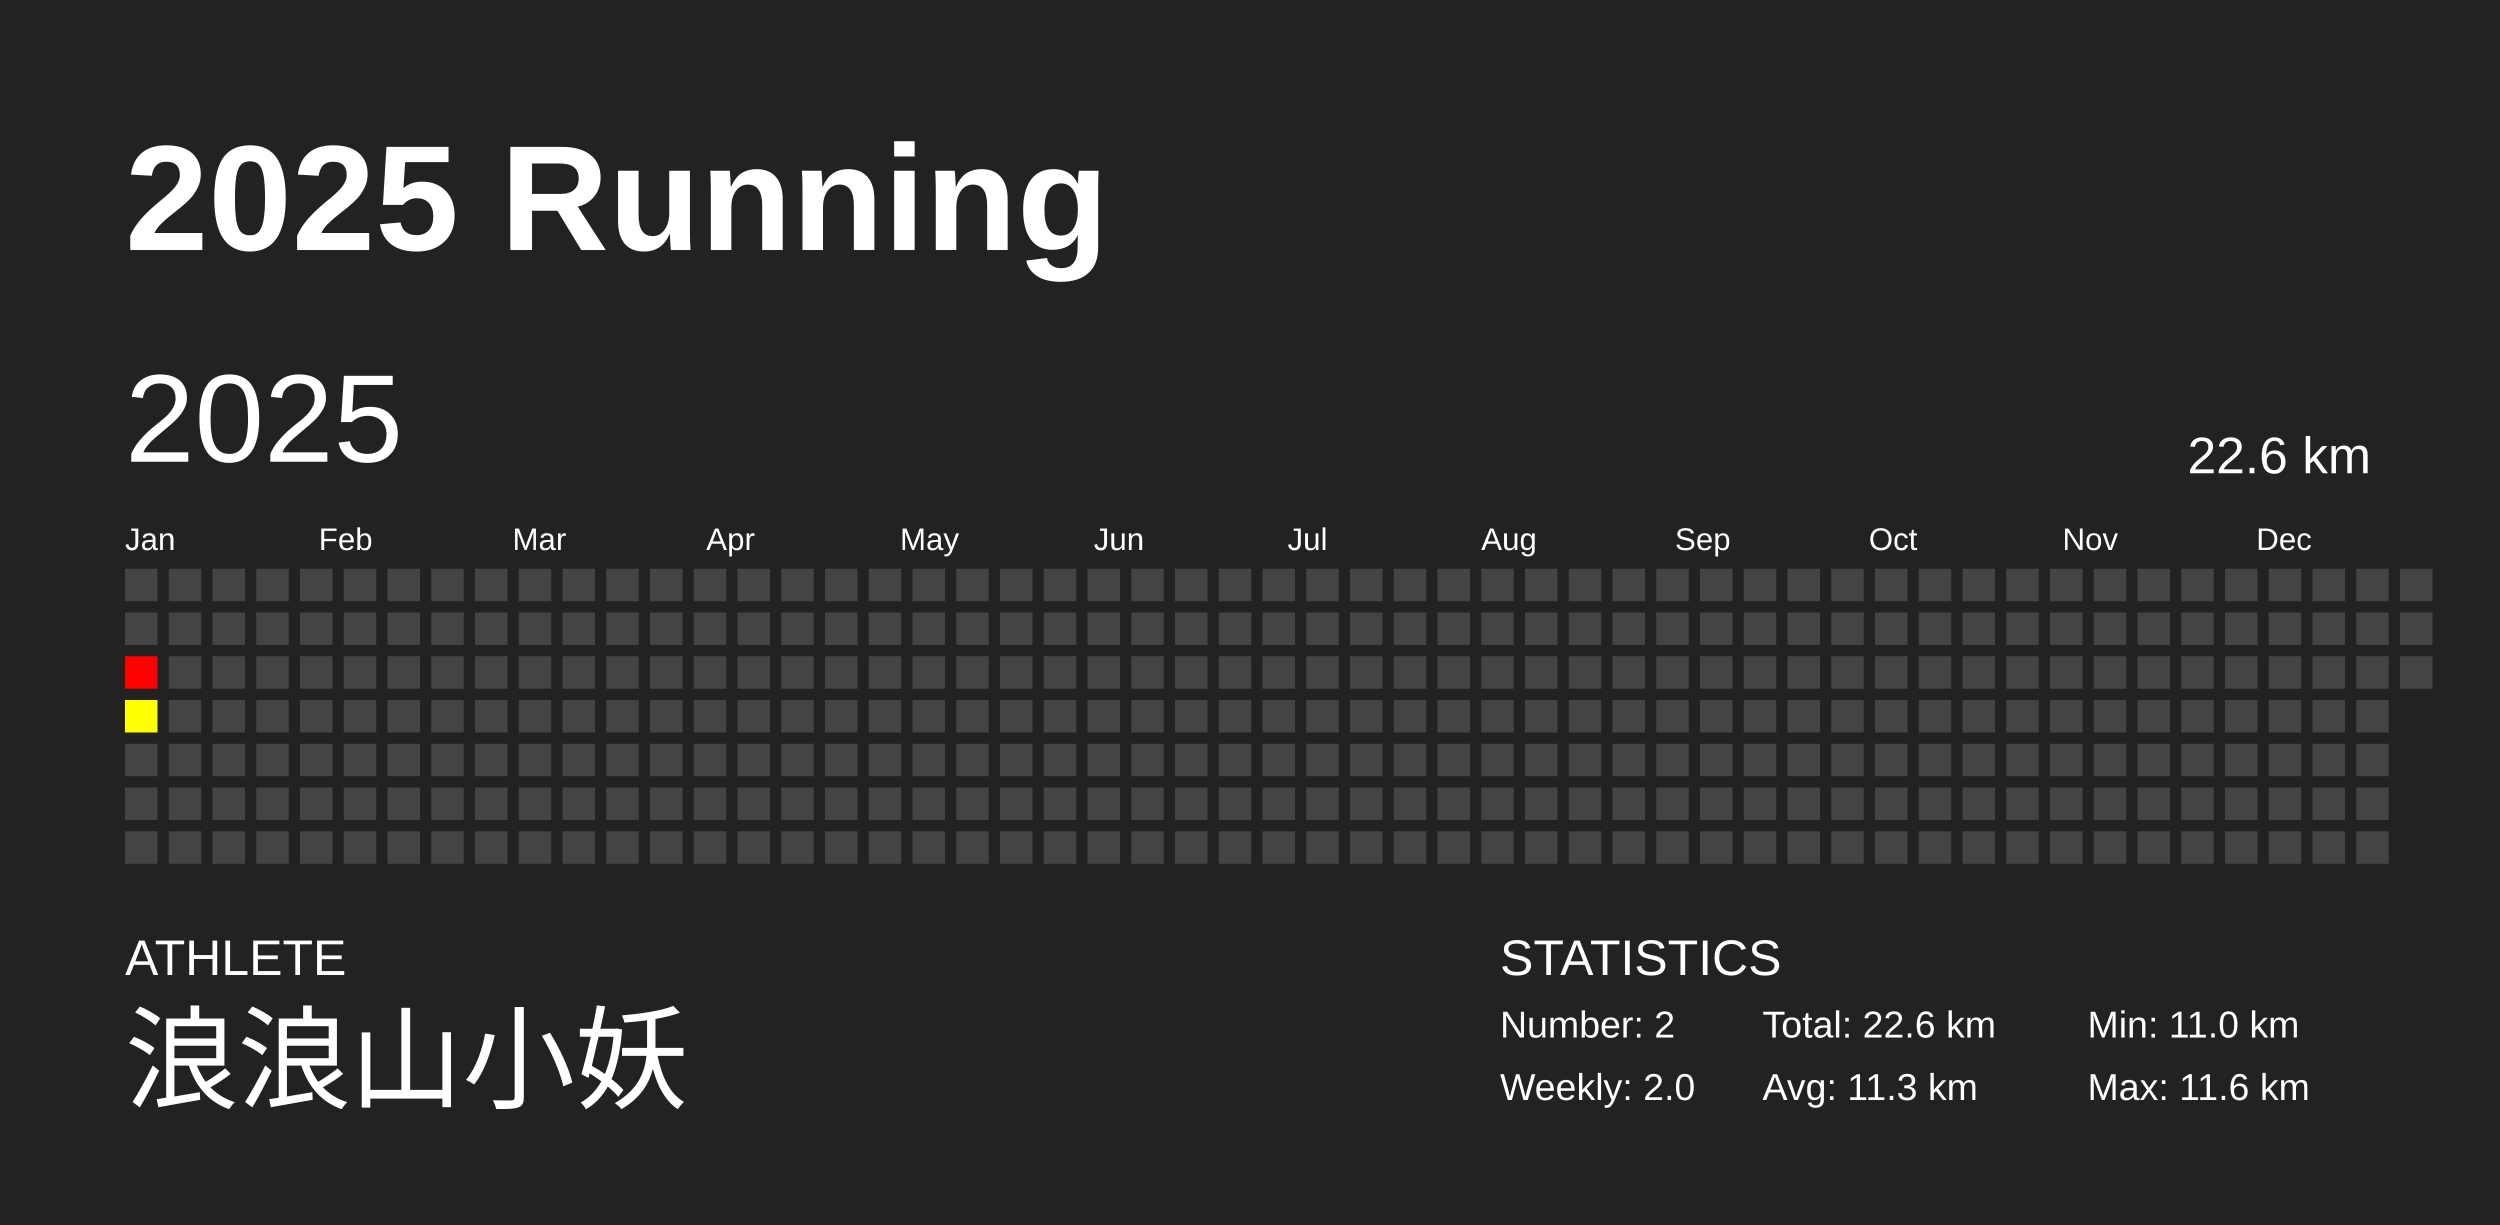
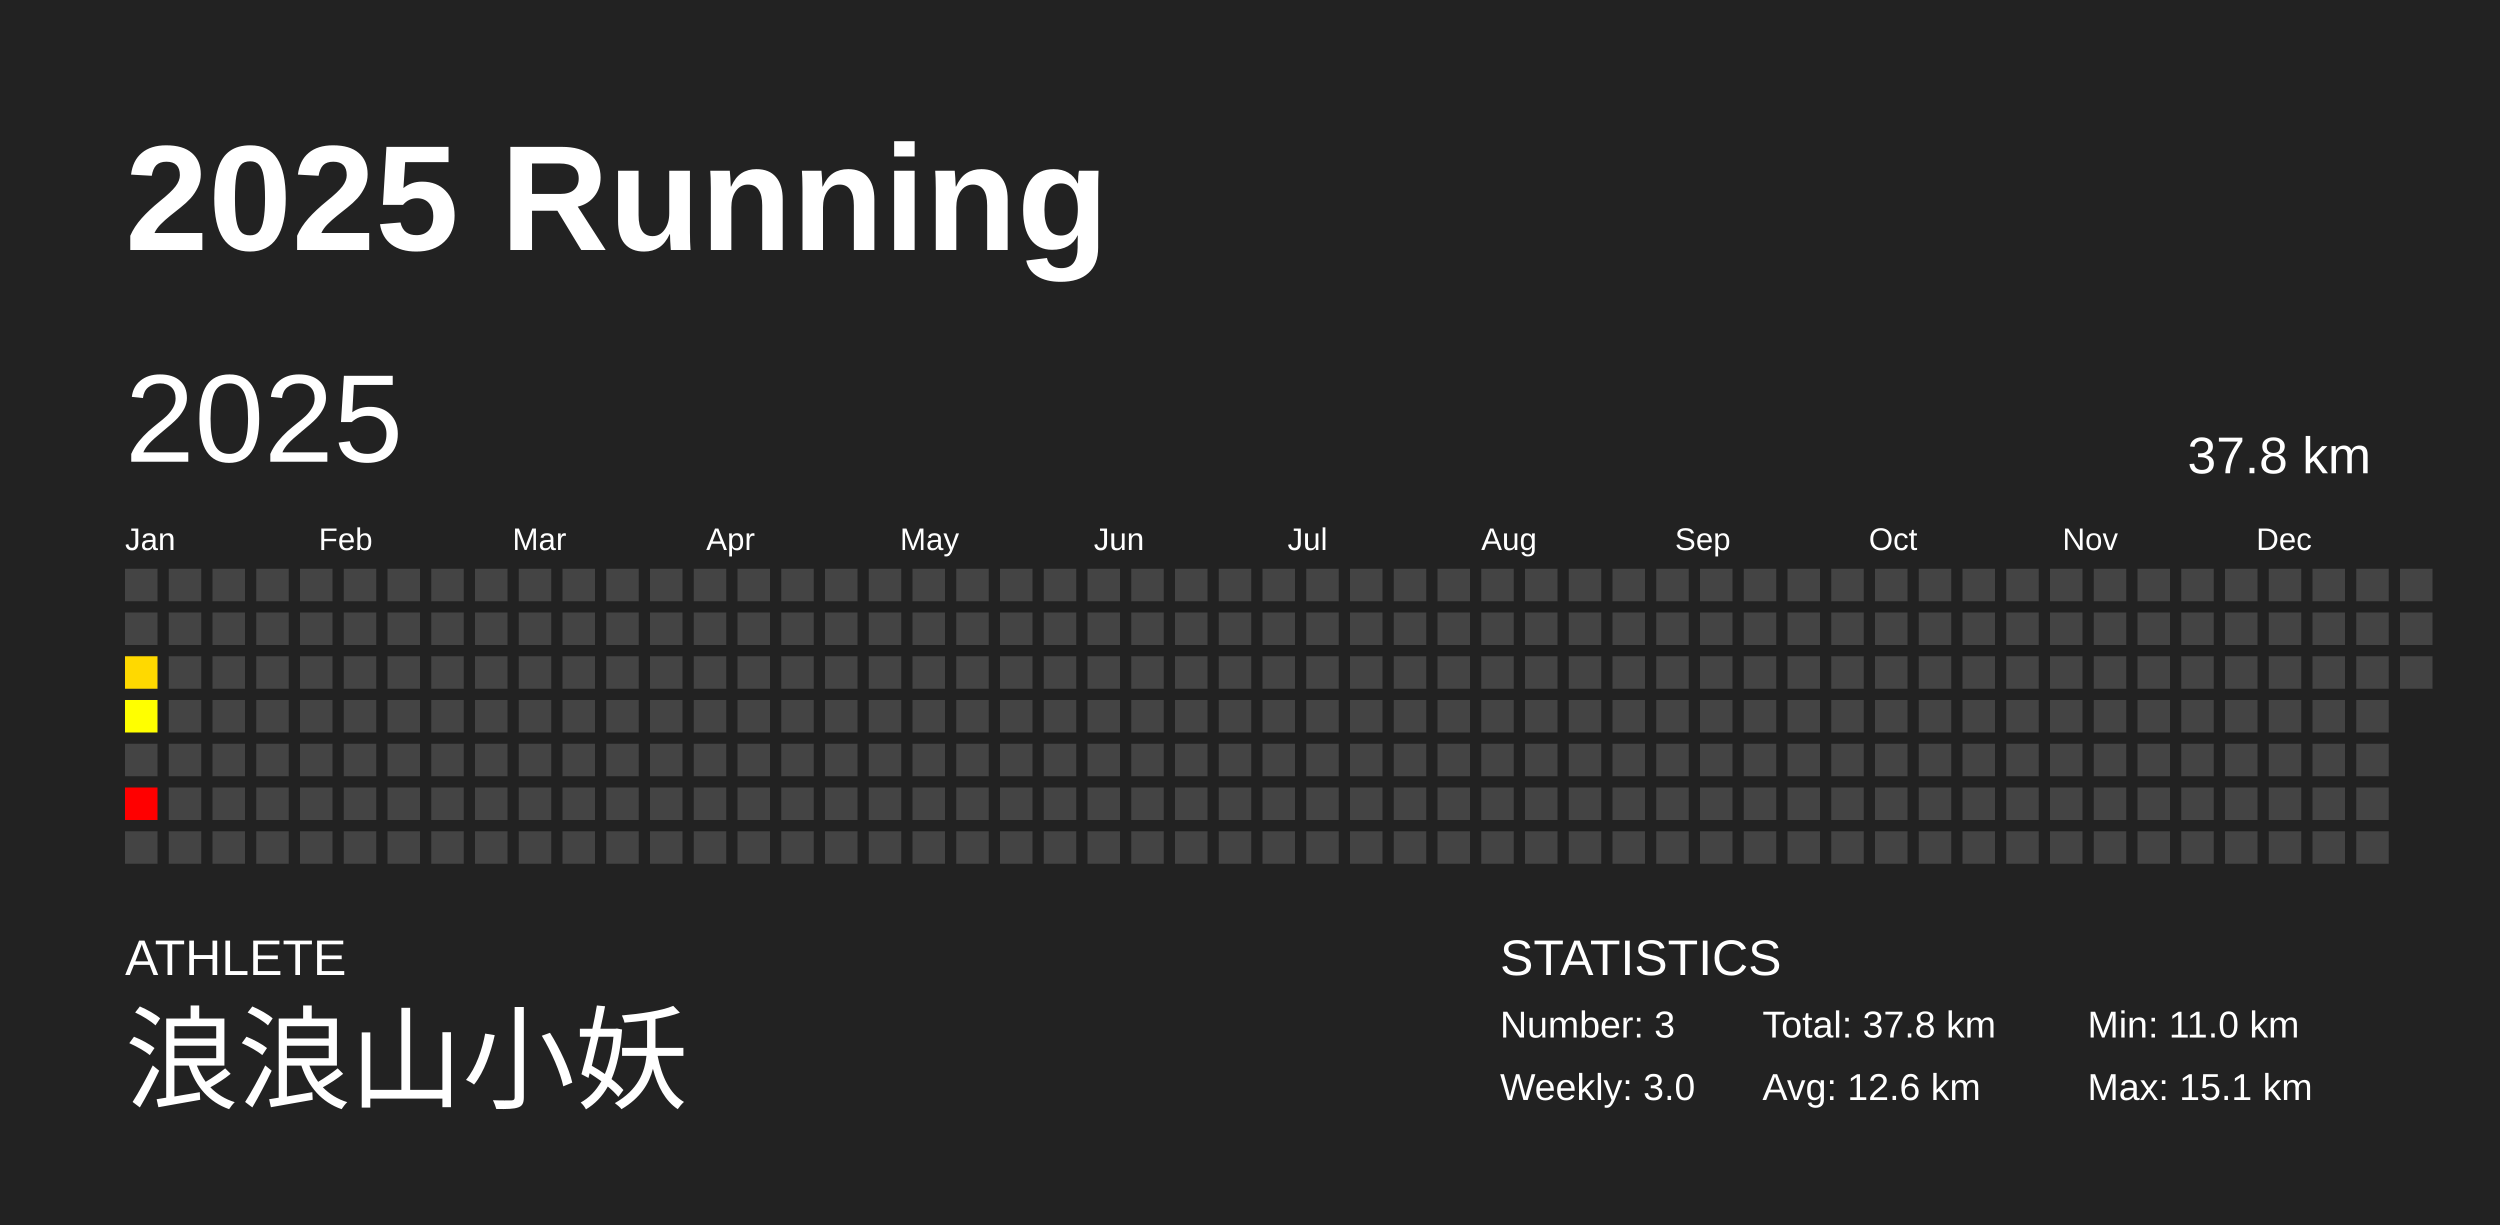
<svg xmlns="http://www.w3.org/2000/svg" baseProfile="full" height="98mm" version="1.1" viewBox="0,0,200,98" width="200mm">
  <defs />
  <rect fill="#222222" height="98" width="200" x="0" y="0" />
  <text fill="#FFFFFF" style="font-size:12px; font-family:Arial; font-weight:bold;" x="10" y="20">2025 Running</text>
  <text fill="#FFFFFF" style="font-size:4px; font-family:Arial" x="10" y="78">ATHLETE</text>
  <text fill="#FFFFFF" style="font-size:9px; font-family:Arial" x="10" y="88">浪浪山小妖</text>
  <text fill="#FFFFFF" style="font-size:4px; font-family:Arial" x="120" y="78">STATISTICS</text>
-   <text fill="#FFFFFF" style="font-size:3px; font-family:Arial" x="120" y="83">Number: 2</text>
-   <text fill="#FFFFFF" style="font-size:3px; font-family:Arial" x="120" y="88">Weekly: 2.0</text>
-   <text fill="#FFFFFF" style="font-size:3px; font-family:Arial" x="141" y="83">Total: 22.6 km</text>
-   <text fill="#FFFFFF" style="font-size:3px; font-family:Arial" x="141" y="88">Avg: 11.3 km</text>
+   <text fill="#FFFFFF" style="font-size:3px; font-family:Arial" x="120" y="83">Number: 3</text>
+   <text fill="#FFFFFF" style="font-size:3px; font-family:Arial" x="120" y="88">Weekly: 3.0</text>
+   <text fill="#FFFFFF" style="font-size:3px; font-family:Arial" x="141" y="83">Total: 37.8 km</text>
+   <text fill="#FFFFFF" style="font-size:3px; font-family:Arial" x="141" y="88">Avg: 12.6 km</text>
  <text fill="#FFFFFF" style="font-size:3px; font-family:Arial" x="167" y="83">Min: 11.0 km</text>
-   <text fill="#FFFFFF" style="font-size:3px; font-family:Arial" x="167" y="88">Max: 11.6 km</text>
+   <text fill="#FFFFFF" style="font-size:3px; font-family:Arial" x="167" y="88">Max: 15.1 km</text>
  <text dominant-baseline="hanging" fill="#FFFFFF" style="font-size:10.0px; font-family:Arial;" x="10" y="30">2025</text>
-   <text dominant-baseline="hanging" fill="#FFFFFF" style="font-size:4.125px; font-family:Arial;" x="175" y="35">22.6 km</text>
+   <text dominant-baseline="hanging" fill="#FFFFFF" style="font-size:4.125px; font-family:Arial;" x="175" y="35">37.8 km</text>
  <text fill="#FFFFFF" style="font-size:2.5px; font-family:Arial" x="10.0" y="44">Jan</text>
  <text fill="#FFFFFF" style="font-size:2.5px; font-family:Arial" x="25.5" y="44">Feb</text>
  <text fill="#FFFFFF" style="font-size:2.5px; font-family:Arial" x="41.0" y="44">Mar</text>
  <text fill="#FFFFFF" style="font-size:2.5px; font-family:Arial" x="56.5" y="44">Apr</text>
  <text fill="#FFFFFF" style="font-size:2.5px; font-family:Arial" x="72.0" y="44">May</text>
  <text fill="#FFFFFF" style="font-size:2.5px; font-family:Arial" x="87.5" y="44">Jun</text>
  <text fill="#FFFFFF" style="font-size:2.5px; font-family:Arial" x="103.0" y="44">Jul</text>
  <text fill="#FFFFFF" style="font-size:2.5px; font-family:Arial" x="118.5" y="44">Aug</text>
  <text fill="#FFFFFF" style="font-size:2.5px; font-family:Arial" x="134.0" y="44">Sep</text>
  <text fill="#FFFFFF" style="font-size:2.5px; font-family:Arial" x="149.5" y="44">Oct</text>
  <text fill="#FFFFFF" style="font-size:2.5px; font-family:Arial" x="165.0" y="44">Nov</text>
  <text fill="#FFFFFF" style="font-size:2.5px; font-family:Arial" x="180.5" y="44">Dec</text>
  <rect fill="#444444" height="2.6" width="2.6" x="10.0" y="45.5" />
  <rect fill="#444444" height="2.6" width="2.6" x="10.0" y="49.0" />
-   <rect fill="#ff0000" height="2.6" width="2.6" x="10.0" y="52.5" />
+   <rect fill="#ffd900" height="2.6" width="2.6" x="10.0" y="52.5" />
  <rect fill="#ffff00" height="2.6" width="2.6" x="10.0" y="56.0" />
  <rect fill="#444444" height="2.6" width="2.6" x="10.0" y="59.5" />
-   <rect fill="#444444" height="2.6" width="2.6" x="10.0" y="63.0" />
+   <rect fill="#ff0000" height="2.6" width="2.6" x="10.0" y="63.0" />
  <rect fill="#444444" height="2.6" width="2.6" x="10.0" y="66.5" />
  <rect fill="#444444" height="2.6" width="2.6" x="13.5" y="45.5" />
  <rect fill="#444444" height="2.6" width="2.6" x="13.5" y="49.0" />
  <rect fill="#444444" height="2.6" width="2.6" x="13.5" y="52.5" />
  <rect fill="#444444" height="2.6" width="2.6" x="13.5" y="56.0" />
  <rect fill="#444444" height="2.6" width="2.6" x="13.5" y="59.5" />
  <rect fill="#444444" height="2.6" width="2.6" x="13.5" y="63.0" />
  <rect fill="#444444" height="2.6" width="2.6" x="13.5" y="66.5" />
  <rect fill="#444444" height="2.6" width="2.6" x="17.0" y="45.5" />
  <rect fill="#444444" height="2.6" width="2.6" x="17.0" y="49.0" />
  <rect fill="#444444" height="2.6" width="2.6" x="17.0" y="52.5" />
  <rect fill="#444444" height="2.6" width="2.6" x="17.0" y="56.0" />
  <rect fill="#444444" height="2.6" width="2.6" x="17.0" y="59.5" />
  <rect fill="#444444" height="2.6" width="2.6" x="17.0" y="63.0" />
  <rect fill="#444444" height="2.6" width="2.6" x="17.0" y="66.5" />
  <rect fill="#444444" height="2.6" width="2.6" x="20.5" y="45.5" />
  <rect fill="#444444" height="2.6" width="2.6" x="20.5" y="49.0" />
  <rect fill="#444444" height="2.6" width="2.6" x="20.5" y="52.5" />
  <rect fill="#444444" height="2.6" width="2.6" x="20.5" y="56.0" />
  <rect fill="#444444" height="2.6" width="2.6" x="20.5" y="59.5" />
  <rect fill="#444444" height="2.6" width="2.6" x="20.5" y="63.0" />
  <rect fill="#444444" height="2.6" width="2.6" x="20.5" y="66.5" />
  <rect fill="#444444" height="2.6" width="2.6" x="24.0" y="45.5" />
  <rect fill="#444444" height="2.6" width="2.6" x="24.0" y="49.0" />
  <rect fill="#444444" height="2.6" width="2.6" x="24.0" y="52.5" />
  <rect fill="#444444" height="2.6" width="2.6" x="24.0" y="56.0" />
  <rect fill="#444444" height="2.6" width="2.6" x="24.0" y="59.5" />
  <rect fill="#444444" height="2.6" width="2.6" x="24.0" y="63.0" />
  <rect fill="#444444" height="2.6" width="2.6" x="24.0" y="66.5" />
  <rect fill="#444444" height="2.6" width="2.6" x="27.5" y="45.5" />
  <rect fill="#444444" height="2.6" width="2.6" x="27.5" y="49.0" />
  <rect fill="#444444" height="2.6" width="2.6" x="27.5" y="52.5" />
  <rect fill="#444444" height="2.6" width="2.6" x="27.5" y="56.0" />
  <rect fill="#444444" height="2.6" width="2.6" x="27.5" y="59.5" />
  <rect fill="#444444" height="2.6" width="2.6" x="27.5" y="63.0" />
  <rect fill="#444444" height="2.6" width="2.6" x="27.5" y="66.5" />
  <rect fill="#444444" height="2.6" width="2.6" x="31.0" y="45.5" />
  <rect fill="#444444" height="2.6" width="2.6" x="31.0" y="49.0" />
  <rect fill="#444444" height="2.6" width="2.6" x="31.0" y="52.5" />
  <rect fill="#444444" height="2.6" width="2.6" x="31.0" y="56.0" />
  <rect fill="#444444" height="2.6" width="2.6" x="31.0" y="59.5" />
  <rect fill="#444444" height="2.6" width="2.6" x="31.0" y="63.0" />
  <rect fill="#444444" height="2.6" width="2.6" x="31.0" y="66.5" />
  <rect fill="#444444" height="2.6" width="2.6" x="34.5" y="45.5" />
  <rect fill="#444444" height="2.6" width="2.6" x="34.5" y="49.0" />
  <rect fill="#444444" height="2.6" width="2.6" x="34.5" y="52.5" />
  <rect fill="#444444" height="2.6" width="2.6" x="34.5" y="56.0" />
  <rect fill="#444444" height="2.6" width="2.6" x="34.5" y="59.5" />
  <rect fill="#444444" height="2.6" width="2.6" x="34.5" y="63.0" />
  <rect fill="#444444" height="2.6" width="2.6" x="34.5" y="66.5" />
  <rect fill="#444444" height="2.6" width="2.6" x="38.0" y="45.5" />
  <rect fill="#444444" height="2.6" width="2.6" x="38.0" y="49.0" />
  <rect fill="#444444" height="2.6" width="2.6" x="38.0" y="52.5" />
  <rect fill="#444444" height="2.6" width="2.6" x="38.0" y="56.0" />
  <rect fill="#444444" height="2.6" width="2.6" x="38.0" y="59.5" />
  <rect fill="#444444" height="2.6" width="2.6" x="38.0" y="63.0" />
  <rect fill="#444444" height="2.6" width="2.6" x="38.0" y="66.5" />
  <rect fill="#444444" height="2.6" width="2.6" x="41.5" y="45.5" />
  <rect fill="#444444" height="2.6" width="2.6" x="41.5" y="49.0" />
  <rect fill="#444444" height="2.6" width="2.6" x="41.5" y="52.5" />
  <rect fill="#444444" height="2.6" width="2.6" x="41.5" y="56.0" />
  <rect fill="#444444" height="2.6" width="2.6" x="41.5" y="59.5" />
  <rect fill="#444444" height="2.6" width="2.6" x="41.5" y="63.0" />
  <rect fill="#444444" height="2.6" width="2.6" x="41.5" y="66.5" />
  <rect fill="#444444" height="2.6" width="2.6" x="45.0" y="45.5" />
  <rect fill="#444444" height="2.6" width="2.6" x="45.0" y="49.0" />
  <rect fill="#444444" height="2.6" width="2.6" x="45.0" y="52.5" />
  <rect fill="#444444" height="2.6" width="2.6" x="45.0" y="56.0" />
  <rect fill="#444444" height="2.6" width="2.6" x="45.0" y="59.5" />
  <rect fill="#444444" height="2.6" width="2.6" x="45.0" y="63.0" />
  <rect fill="#444444" height="2.6" width="2.6" x="45.0" y="66.5" />
  <rect fill="#444444" height="2.6" width="2.6" x="48.5" y="45.5" />
  <rect fill="#444444" height="2.6" width="2.6" x="48.5" y="49.0" />
  <rect fill="#444444" height="2.6" width="2.6" x="48.5" y="52.5" />
  <rect fill="#444444" height="2.6" width="2.6" x="48.5" y="56.0" />
  <rect fill="#444444" height="2.6" width="2.6" x="48.5" y="59.5" />
  <rect fill="#444444" height="2.6" width="2.6" x="48.5" y="63.0" />
  <rect fill="#444444" height="2.6" width="2.6" x="48.5" y="66.5" />
  <rect fill="#444444" height="2.6" width="2.6" x="52.0" y="45.5" />
  <rect fill="#444444" height="2.6" width="2.6" x="52.0" y="49.0" />
  <rect fill="#444444" height="2.6" width="2.6" x="52.0" y="52.5" />
  <rect fill="#444444" height="2.6" width="2.6" x="52.0" y="56.0" />
  <rect fill="#444444" height="2.6" width="2.6" x="52.0" y="59.5" />
  <rect fill="#444444" height="2.6" width="2.6" x="52.0" y="63.0" />
  <rect fill="#444444" height="2.6" width="2.6" x="52.0" y="66.5" />
  <rect fill="#444444" height="2.6" width="2.6" x="55.5" y="45.5" />
  <rect fill="#444444" height="2.6" width="2.6" x="55.5" y="49.0" />
  <rect fill="#444444" height="2.6" width="2.6" x="55.5" y="52.5" />
  <rect fill="#444444" height="2.6" width="2.6" x="55.5" y="56.0" />
  <rect fill="#444444" height="2.6" width="2.6" x="55.5" y="59.5" />
  <rect fill="#444444" height="2.6" width="2.6" x="55.5" y="63.0" />
  <rect fill="#444444" height="2.6" width="2.6" x="55.5" y="66.5" />
  <rect fill="#444444" height="2.6" width="2.6" x="59.0" y="45.5" />
  <rect fill="#444444" height="2.6" width="2.6" x="59.0" y="49.0" />
  <rect fill="#444444" height="2.6" width="2.6" x="59.0" y="52.5" />
  <rect fill="#444444" height="2.6" width="2.6" x="59.0" y="56.0" />
  <rect fill="#444444" height="2.6" width="2.6" x="59.0" y="59.5" />
  <rect fill="#444444" height="2.6" width="2.6" x="59.0" y="63.0" />
  <rect fill="#444444" height="2.6" width="2.6" x="59.0" y="66.5" />
  <rect fill="#444444" height="2.6" width="2.6" x="62.5" y="45.5" />
  <rect fill="#444444" height="2.6" width="2.6" x="62.5" y="49.0" />
  <rect fill="#444444" height="2.6" width="2.6" x="62.5" y="52.5" />
  <rect fill="#444444" height="2.6" width="2.6" x="62.5" y="56.0" />
  <rect fill="#444444" height="2.6" width="2.6" x="62.5" y="59.5" />
  <rect fill="#444444" height="2.6" width="2.6" x="62.5" y="63.0" />
  <rect fill="#444444" height="2.6" width="2.6" x="62.5" y="66.5" />
  <rect fill="#444444" height="2.6" width="2.6" x="66.0" y="45.5" />
  <rect fill="#444444" height="2.6" width="2.6" x="66.0" y="49.0" />
  <rect fill="#444444" height="2.6" width="2.6" x="66.0" y="52.5" />
  <rect fill="#444444" height="2.6" width="2.6" x="66.0" y="56.0" />
  <rect fill="#444444" height="2.6" width="2.6" x="66.0" y="59.5" />
  <rect fill="#444444" height="2.6" width="2.6" x="66.0" y="63.0" />
  <rect fill="#444444" height="2.6" width="2.6" x="66.0" y="66.5" />
  <rect fill="#444444" height="2.6" width="2.6" x="69.5" y="45.5" />
  <rect fill="#444444" height="2.6" width="2.6" x="69.5" y="49.0" />
  <rect fill="#444444" height="2.6" width="2.6" x="69.5" y="52.5" />
  <rect fill="#444444" height="2.6" width="2.6" x="69.5" y="56.0" />
  <rect fill="#444444" height="2.6" width="2.6" x="69.5" y="59.5" />
  <rect fill="#444444" height="2.6" width="2.6" x="69.5" y="63.0" />
  <rect fill="#444444" height="2.6" width="2.6" x="69.5" y="66.5" />
  <rect fill="#444444" height="2.6" width="2.6" x="73.0" y="45.5" />
  <rect fill="#444444" height="2.6" width="2.6" x="73.0" y="49.0" />
  <rect fill="#444444" height="2.6" width="2.6" x="73.0" y="52.5" />
  <rect fill="#444444" height="2.6" width="2.6" x="73.0" y="56.0" />
  <rect fill="#444444" height="2.6" width="2.6" x="73.0" y="59.5" />
  <rect fill="#444444" height="2.6" width="2.6" x="73.0" y="63.0" />
  <rect fill="#444444" height="2.6" width="2.6" x="73.0" y="66.5" />
  <rect fill="#444444" height="2.6" width="2.6" x="76.5" y="45.5" />
  <rect fill="#444444" height="2.6" width="2.6" x="76.5" y="49.0" />
  <rect fill="#444444" height="2.6" width="2.6" x="76.5" y="52.5" />
  <rect fill="#444444" height="2.6" width="2.6" x="76.5" y="56.0" />
  <rect fill="#444444" height="2.6" width="2.6" x="76.5" y="59.5" />
  <rect fill="#444444" height="2.6" width="2.6" x="76.5" y="63.0" />
  <rect fill="#444444" height="2.6" width="2.6" x="76.5" y="66.5" />
  <rect fill="#444444" height="2.6" width="2.6" x="80.0" y="45.5" />
  <rect fill="#444444" height="2.6" width="2.6" x="80.0" y="49.0" />
  <rect fill="#444444" height="2.6" width="2.6" x="80.0" y="52.5" />
  <rect fill="#444444" height="2.6" width="2.6" x="80.0" y="56.0" />
  <rect fill="#444444" height="2.6" width="2.6" x="80.0" y="59.5" />
  <rect fill="#444444" height="2.6" width="2.6" x="80.0" y="63.0" />
  <rect fill="#444444" height="2.6" width="2.6" x="80.0" y="66.5" />
  <rect fill="#444444" height="2.6" width="2.6" x="83.5" y="45.5" />
  <rect fill="#444444" height="2.6" width="2.6" x="83.5" y="49.0" />
  <rect fill="#444444" height="2.6" width="2.6" x="83.5" y="52.5" />
  <rect fill="#444444" height="2.6" width="2.6" x="83.5" y="56.0" />
  <rect fill="#444444" height="2.6" width="2.6" x="83.5" y="59.5" />
  <rect fill="#444444" height="2.6" width="2.6" x="83.5" y="63.0" />
  <rect fill="#444444" height="2.6" width="2.6" x="83.5" y="66.5" />
  <rect fill="#444444" height="2.6" width="2.6" x="87.0" y="45.5" />
  <rect fill="#444444" height="2.6" width="2.6" x="87.0" y="49.0" />
  <rect fill="#444444" height="2.6" width="2.6" x="87.0" y="52.5" />
  <rect fill="#444444" height="2.6" width="2.6" x="87.0" y="56.0" />
  <rect fill="#444444" height="2.6" width="2.6" x="87.0" y="59.5" />
  <rect fill="#444444" height="2.6" width="2.6" x="87.0" y="63.0" />
  <rect fill="#444444" height="2.6" width="2.6" x="87.0" y="66.5" />
  <rect fill="#444444" height="2.6" width="2.6" x="90.5" y="45.5" />
  <rect fill="#444444" height="2.6" width="2.6" x="90.5" y="49.0" />
  <rect fill="#444444" height="2.6" width="2.6" x="90.5" y="52.5" />
  <rect fill="#444444" height="2.6" width="2.6" x="90.5" y="56.0" />
  <rect fill="#444444" height="2.6" width="2.6" x="90.5" y="59.5" />
  <rect fill="#444444" height="2.6" width="2.6" x="90.5" y="63.0" />
  <rect fill="#444444" height="2.6" width="2.6" x="90.5" y="66.5" />
  <rect fill="#444444" height="2.6" width="2.6" x="94.0" y="45.5" />
  <rect fill="#444444" height="2.6" width="2.6" x="94.0" y="49.0" />
  <rect fill="#444444" height="2.6" width="2.6" x="94.0" y="52.5" />
  <rect fill="#444444" height="2.6" width="2.6" x="94.0" y="56.0" />
  <rect fill="#444444" height="2.6" width="2.6" x="94.0" y="59.5" />
  <rect fill="#444444" height="2.6" width="2.6" x="94.0" y="63.0" />
  <rect fill="#444444" height="2.6" width="2.6" x="94.0" y="66.5" />
  <rect fill="#444444" height="2.6" width="2.6" x="97.5" y="45.5" />
  <rect fill="#444444" height="2.6" width="2.6" x="97.5" y="49.0" />
  <rect fill="#444444" height="2.6" width="2.6" x="97.5" y="52.5" />
  <rect fill="#444444" height="2.6" width="2.6" x="97.5" y="56.0" />
  <rect fill="#444444" height="2.6" width="2.6" x="97.5" y="59.5" />
  <rect fill="#444444" height="2.6" width="2.6" x="97.5" y="63.0" />
  <rect fill="#444444" height="2.6" width="2.6" x="97.5" y="66.5" />
  <rect fill="#444444" height="2.6" width="2.6" x="101.0" y="45.5" />
  <rect fill="#444444" height="2.6" width="2.6" x="101.0" y="49.0" />
  <rect fill="#444444" height="2.6" width="2.6" x="101.0" y="52.5" />
  <rect fill="#444444" height="2.6" width="2.6" x="101.0" y="56.0" />
  <rect fill="#444444" height="2.6" width="2.6" x="101.0" y="59.5" />
  <rect fill="#444444" height="2.6" width="2.6" x="101.0" y="63.0" />
  <rect fill="#444444" height="2.6" width="2.6" x="101.0" y="66.5" />
  <rect fill="#444444" height="2.6" width="2.6" x="104.5" y="45.5" />
  <rect fill="#444444" height="2.6" width="2.6" x="104.5" y="49.0" />
  <rect fill="#444444" height="2.6" width="2.6" x="104.5" y="52.5" />
  <rect fill="#444444" height="2.6" width="2.6" x="104.5" y="56.0" />
  <rect fill="#444444" height="2.6" width="2.6" x="104.5" y="59.5" />
  <rect fill="#444444" height="2.6" width="2.6" x="104.5" y="63.0" />
  <rect fill="#444444" height="2.6" width="2.6" x="104.5" y="66.5" />
  <rect fill="#444444" height="2.6" width="2.6" x="108.0" y="45.5" />
  <rect fill="#444444" height="2.6" width="2.6" x="108.0" y="49.0" />
  <rect fill="#444444" height="2.6" width="2.6" x="108.0" y="52.5" />
  <rect fill="#444444" height="2.6" width="2.6" x="108.0" y="56.0" />
  <rect fill="#444444" height="2.6" width="2.6" x="108.0" y="59.5" />
  <rect fill="#444444" height="2.6" width="2.6" x="108.0" y="63.0" />
  <rect fill="#444444" height="2.6" width="2.6" x="108.0" y="66.5" />
  <rect fill="#444444" height="2.6" width="2.6" x="111.5" y="45.5" />
  <rect fill="#444444" height="2.6" width="2.6" x="111.5" y="49.0" />
  <rect fill="#444444" height="2.6" width="2.6" x="111.5" y="52.5" />
  <rect fill="#444444" height="2.6" width="2.6" x="111.5" y="56.0" />
  <rect fill="#444444" height="2.6" width="2.6" x="111.5" y="59.5" />
  <rect fill="#444444" height="2.6" width="2.6" x="111.5" y="63.0" />
  <rect fill="#444444" height="2.6" width="2.6" x="111.5" y="66.5" />
  <rect fill="#444444" height="2.6" width="2.6" x="115.0" y="45.5" />
  <rect fill="#444444" height="2.6" width="2.6" x="115.0" y="49.0" />
  <rect fill="#444444" height="2.6" width="2.6" x="115.0" y="52.5" />
  <rect fill="#444444" height="2.6" width="2.6" x="115.0" y="56.0" />
  <rect fill="#444444" height="2.6" width="2.6" x="115.0" y="59.5" />
  <rect fill="#444444" height="2.6" width="2.6" x="115.0" y="63.0" />
  <rect fill="#444444" height="2.6" width="2.6" x="115.0" y="66.5" />
  <rect fill="#444444" height="2.6" width="2.6" x="118.5" y="45.5" />
  <rect fill="#444444" height="2.6" width="2.6" x="118.5" y="49.0" />
  <rect fill="#444444" height="2.6" width="2.6" x="118.5" y="52.5" />
  <rect fill="#444444" height="2.6" width="2.6" x="118.5" y="56.0" />
  <rect fill="#444444" height="2.6" width="2.6" x="118.5" y="59.5" />
  <rect fill="#444444" height="2.6" width="2.6" x="118.5" y="63.0" />
  <rect fill="#444444" height="2.6" width="2.6" x="118.5" y="66.5" />
  <rect fill="#444444" height="2.6" width="2.6" x="122.0" y="45.5" />
  <rect fill="#444444" height="2.6" width="2.6" x="122.0" y="49.0" />
  <rect fill="#444444" height="2.6" width="2.6" x="122.0" y="52.5" />
  <rect fill="#444444" height="2.6" width="2.6" x="122.0" y="56.0" />
  <rect fill="#444444" height="2.6" width="2.6" x="122.0" y="59.5" />
  <rect fill="#444444" height="2.6" width="2.6" x="122.0" y="63.0" />
  <rect fill="#444444" height="2.6" width="2.6" x="122.0" y="66.5" />
  <rect fill="#444444" height="2.6" width="2.6" x="125.5" y="45.5" />
  <rect fill="#444444" height="2.6" width="2.6" x="125.5" y="49.0" />
  <rect fill="#444444" height="2.6" width="2.6" x="125.5" y="52.5" />
  <rect fill="#444444" height="2.6" width="2.6" x="125.5" y="56.0" />
  <rect fill="#444444" height="2.6" width="2.6" x="125.5" y="59.5" />
  <rect fill="#444444" height="2.6" width="2.6" x="125.5" y="63.0" />
  <rect fill="#444444" height="2.6" width="2.6" x="125.5" y="66.5" />
  <rect fill="#444444" height="2.6" width="2.6" x="129.0" y="45.5" />
  <rect fill="#444444" height="2.6" width="2.6" x="129.0" y="49.0" />
  <rect fill="#444444" height="2.6" width="2.6" x="129.0" y="52.5" />
  <rect fill="#444444" height="2.6" width="2.6" x="129.0" y="56.0" />
  <rect fill="#444444" height="2.6" width="2.6" x="129.0" y="59.5" />
  <rect fill="#444444" height="2.6" width="2.6" x="129.0" y="63.0" />
  <rect fill="#444444" height="2.6" width="2.6" x="129.0" y="66.5" />
  <rect fill="#444444" height="2.6" width="2.6" x="132.5" y="45.5" />
  <rect fill="#444444" height="2.6" width="2.6" x="132.5" y="49.0" />
  <rect fill="#444444" height="2.6" width="2.6" x="132.5" y="52.5" />
  <rect fill="#444444" height="2.6" width="2.6" x="132.5" y="56.0" />
  <rect fill="#444444" height="2.6" width="2.6" x="132.5" y="59.5" />
  <rect fill="#444444" height="2.6" width="2.6" x="132.5" y="63.0" />
  <rect fill="#444444" height="2.6" width="2.6" x="132.5" y="66.5" />
  <rect fill="#444444" height="2.6" width="2.6" x="136.0" y="45.5" />
  <rect fill="#444444" height="2.6" width="2.6" x="136.0" y="49.0" />
  <rect fill="#444444" height="2.6" width="2.6" x="136.0" y="52.5" />
  <rect fill="#444444" height="2.6" width="2.6" x="136.0" y="56.0" />
  <rect fill="#444444" height="2.6" width="2.6" x="136.0" y="59.5" />
  <rect fill="#444444" height="2.6" width="2.6" x="136.0" y="63.0" />
  <rect fill="#444444" height="2.6" width="2.6" x="136.0" y="66.5" />
  <rect fill="#444444" height="2.6" width="2.6" x="139.5" y="45.5" />
  <rect fill="#444444" height="2.6" width="2.6" x="139.5" y="49.0" />
  <rect fill="#444444" height="2.6" width="2.6" x="139.5" y="52.5" />
  <rect fill="#444444" height="2.6" width="2.6" x="139.5" y="56.0" />
  <rect fill="#444444" height="2.6" width="2.6" x="139.5" y="59.5" />
  <rect fill="#444444" height="2.6" width="2.6" x="139.5" y="63.0" />
  <rect fill="#444444" height="2.6" width="2.6" x="139.5" y="66.5" />
  <rect fill="#444444" height="2.6" width="2.6" x="143.0" y="45.5" />
  <rect fill="#444444" height="2.6" width="2.6" x="143.0" y="49.0" />
  <rect fill="#444444" height="2.6" width="2.6" x="143.0" y="52.5" />
  <rect fill="#444444" height="2.6" width="2.6" x="143.0" y="56.0" />
  <rect fill="#444444" height="2.6" width="2.6" x="143.0" y="59.5" />
  <rect fill="#444444" height="2.6" width="2.6" x="143.0" y="63.0" />
  <rect fill="#444444" height="2.6" width="2.6" x="143.0" y="66.5" />
  <rect fill="#444444" height="2.6" width="2.6" x="146.5" y="45.5" />
  <rect fill="#444444" height="2.6" width="2.6" x="146.5" y="49.0" />
  <rect fill="#444444" height="2.6" width="2.6" x="146.5" y="52.5" />
  <rect fill="#444444" height="2.6" width="2.6" x="146.5" y="56.0" />
  <rect fill="#444444" height="2.6" width="2.6" x="146.5" y="59.5" />
  <rect fill="#444444" height="2.6" width="2.6" x="146.5" y="63.0" />
  <rect fill="#444444" height="2.6" width="2.6" x="146.5" y="66.5" />
  <rect fill="#444444" height="2.6" width="2.6" x="150.0" y="45.5" />
  <rect fill="#444444" height="2.6" width="2.6" x="150.0" y="49.0" />
  <rect fill="#444444" height="2.6" width="2.6" x="150.0" y="52.5" />
  <rect fill="#444444" height="2.6" width="2.6" x="150.0" y="56.0" />
  <rect fill="#444444" height="2.6" width="2.6" x="150.0" y="59.5" />
  <rect fill="#444444" height="2.6" width="2.6" x="150.0" y="63.0" />
  <rect fill="#444444" height="2.6" width="2.6" x="150.0" y="66.5" />
  <rect fill="#444444" height="2.6" width="2.6" x="153.5" y="45.5" />
  <rect fill="#444444" height="2.6" width="2.6" x="153.5" y="49.0" />
  <rect fill="#444444" height="2.6" width="2.6" x="153.5" y="52.5" />
  <rect fill="#444444" height="2.6" width="2.6" x="153.5" y="56.0" />
  <rect fill="#444444" height="2.6" width="2.6" x="153.5" y="59.5" />
  <rect fill="#444444" height="2.6" width="2.6" x="153.5" y="63.0" />
  <rect fill="#444444" height="2.6" width="2.6" x="153.5" y="66.5" />
  <rect fill="#444444" height="2.6" width="2.6" x="157.0" y="45.5" />
  <rect fill="#444444" height="2.6" width="2.6" x="157.0" y="49.0" />
  <rect fill="#444444" height="2.6" width="2.6" x="157.0" y="52.5" />
  <rect fill="#444444" height="2.6" width="2.6" x="157.0" y="56.0" />
  <rect fill="#444444" height="2.6" width="2.6" x="157.0" y="59.5" />
  <rect fill="#444444" height="2.6" width="2.6" x="157.0" y="63.0" />
  <rect fill="#444444" height="2.6" width="2.6" x="157.0" y="66.5" />
  <rect fill="#444444" height="2.6" width="2.6" x="160.5" y="45.5" />
  <rect fill="#444444" height="2.6" width="2.6" x="160.5" y="49.0" />
  <rect fill="#444444" height="2.6" width="2.6" x="160.5" y="52.5" />
  <rect fill="#444444" height="2.6" width="2.6" x="160.5" y="56.0" />
  <rect fill="#444444" height="2.6" width="2.6" x="160.5" y="59.5" />
  <rect fill="#444444" height="2.6" width="2.6" x="160.5" y="63.0" />
  <rect fill="#444444" height="2.6" width="2.6" x="160.5" y="66.5" />
  <rect fill="#444444" height="2.6" width="2.6" x="164.0" y="45.5" />
  <rect fill="#444444" height="2.6" width="2.6" x="164.0" y="49.0" />
  <rect fill="#444444" height="2.6" width="2.6" x="164.0" y="52.5" />
  <rect fill="#444444" height="2.6" width="2.6" x="164.0" y="56.0" />
  <rect fill="#444444" height="2.6" width="2.6" x="164.0" y="59.5" />
  <rect fill="#444444" height="2.6" width="2.6" x="164.0" y="63.0" />
  <rect fill="#444444" height="2.6" width="2.6" x="164.0" y="66.5" />
  <rect fill="#444444" height="2.6" width="2.6" x="167.5" y="45.5" />
  <rect fill="#444444" height="2.6" width="2.6" x="167.5" y="49.0" />
  <rect fill="#444444" height="2.6" width="2.6" x="167.5" y="52.5" />
  <rect fill="#444444" height="2.6" width="2.6" x="167.5" y="56.0" />
  <rect fill="#444444" height="2.6" width="2.6" x="167.5" y="59.5" />
  <rect fill="#444444" height="2.6" width="2.6" x="167.5" y="63.0" />
  <rect fill="#444444" height="2.6" width="2.6" x="167.5" y="66.5" />
  <rect fill="#444444" height="2.6" width="2.6" x="171.0" y="45.5" />
  <rect fill="#444444" height="2.6" width="2.6" x="171.0" y="49.0" />
  <rect fill="#444444" height="2.6" width="2.6" x="171.0" y="52.5" />
  <rect fill="#444444" height="2.6" width="2.6" x="171.0" y="56.0" />
  <rect fill="#444444" height="2.6" width="2.6" x="171.0" y="59.5" />
  <rect fill="#444444" height="2.6" width="2.6" x="171.0" y="63.0" />
  <rect fill="#444444" height="2.6" width="2.6" x="171.0" y="66.5" />
  <rect fill="#444444" height="2.6" width="2.6" x="174.5" y="45.5" />
  <rect fill="#444444" height="2.6" width="2.6" x="174.5" y="49.0" />
  <rect fill="#444444" height="2.6" width="2.6" x="174.5" y="52.5" />
  <rect fill="#444444" height="2.6" width="2.6" x="174.5" y="56.0" />
  <rect fill="#444444" height="2.6" width="2.6" x="174.5" y="59.5" />
  <rect fill="#444444" height="2.6" width="2.6" x="174.5" y="63.0" />
  <rect fill="#444444" height="2.6" width="2.6" x="174.5" y="66.5" />
  <rect fill="#444444" height="2.6" width="2.6" x="178.0" y="45.5" />
  <rect fill="#444444" height="2.6" width="2.6" x="178.0" y="49.0" />
  <rect fill="#444444" height="2.6" width="2.6" x="178.0" y="52.5" />
  <rect fill="#444444" height="2.6" width="2.6" x="178.0" y="56.0" />
  <rect fill="#444444" height="2.6" width="2.6" x="178.0" y="59.5" />
  <rect fill="#444444" height="2.6" width="2.6" x="178.0" y="63.0" />
  <rect fill="#444444" height="2.6" width="2.6" x="178.0" y="66.5" />
  <rect fill="#444444" height="2.6" width="2.6" x="181.5" y="45.5" />
  <rect fill="#444444" height="2.6" width="2.6" x="181.5" y="49.0" />
  <rect fill="#444444" height="2.6" width="2.6" x="181.5" y="52.5" />
  <rect fill="#444444" height="2.6" width="2.6" x="181.5" y="56.0" />
  <rect fill="#444444" height="2.6" width="2.6" x="181.5" y="59.5" />
  <rect fill="#444444" height="2.6" width="2.6" x="181.5" y="63.0" />
  <rect fill="#444444" height="2.6" width="2.6" x="181.5" y="66.5" />
  <rect fill="#444444" height="2.6" width="2.6" x="185.0" y="45.5" />
  <rect fill="#444444" height="2.6" width="2.6" x="185.0" y="49.0" />
  <rect fill="#444444" height="2.6" width="2.6" x="185.0" y="52.5" />
  <rect fill="#444444" height="2.6" width="2.6" x="185.0" y="56.0" />
  <rect fill="#444444" height="2.6" width="2.6" x="185.0" y="59.5" />
  <rect fill="#444444" height="2.6" width="2.6" x="185.0" y="63.0" />
  <rect fill="#444444" height="2.6" width="2.6" x="185.0" y="66.5" />
  <rect fill="#444444" height="2.6" width="2.6" x="188.5" y="45.5" />
  <rect fill="#444444" height="2.6" width="2.6" x="188.5" y="49.0" />
  <rect fill="#444444" height="2.6" width="2.6" x="188.5" y="52.5" />
  <rect fill="#444444" height="2.6" width="2.6" x="188.5" y="56.0" />
  <rect fill="#444444" height="2.6" width="2.6" x="188.5" y="59.5" />
  <rect fill="#444444" height="2.6" width="2.6" x="188.5" y="63.0" />
  <rect fill="#444444" height="2.6" width="2.6" x="188.5" y="66.5" />
  <rect fill="#444444" height="2.6" width="2.6" x="192.0" y="45.5" />
  <rect fill="#444444" height="2.6" width="2.6" x="192.0" y="49.0" />
  <rect fill="#444444" height="2.6" width="2.6" x="192.0" y="52.5" />
</svg>
